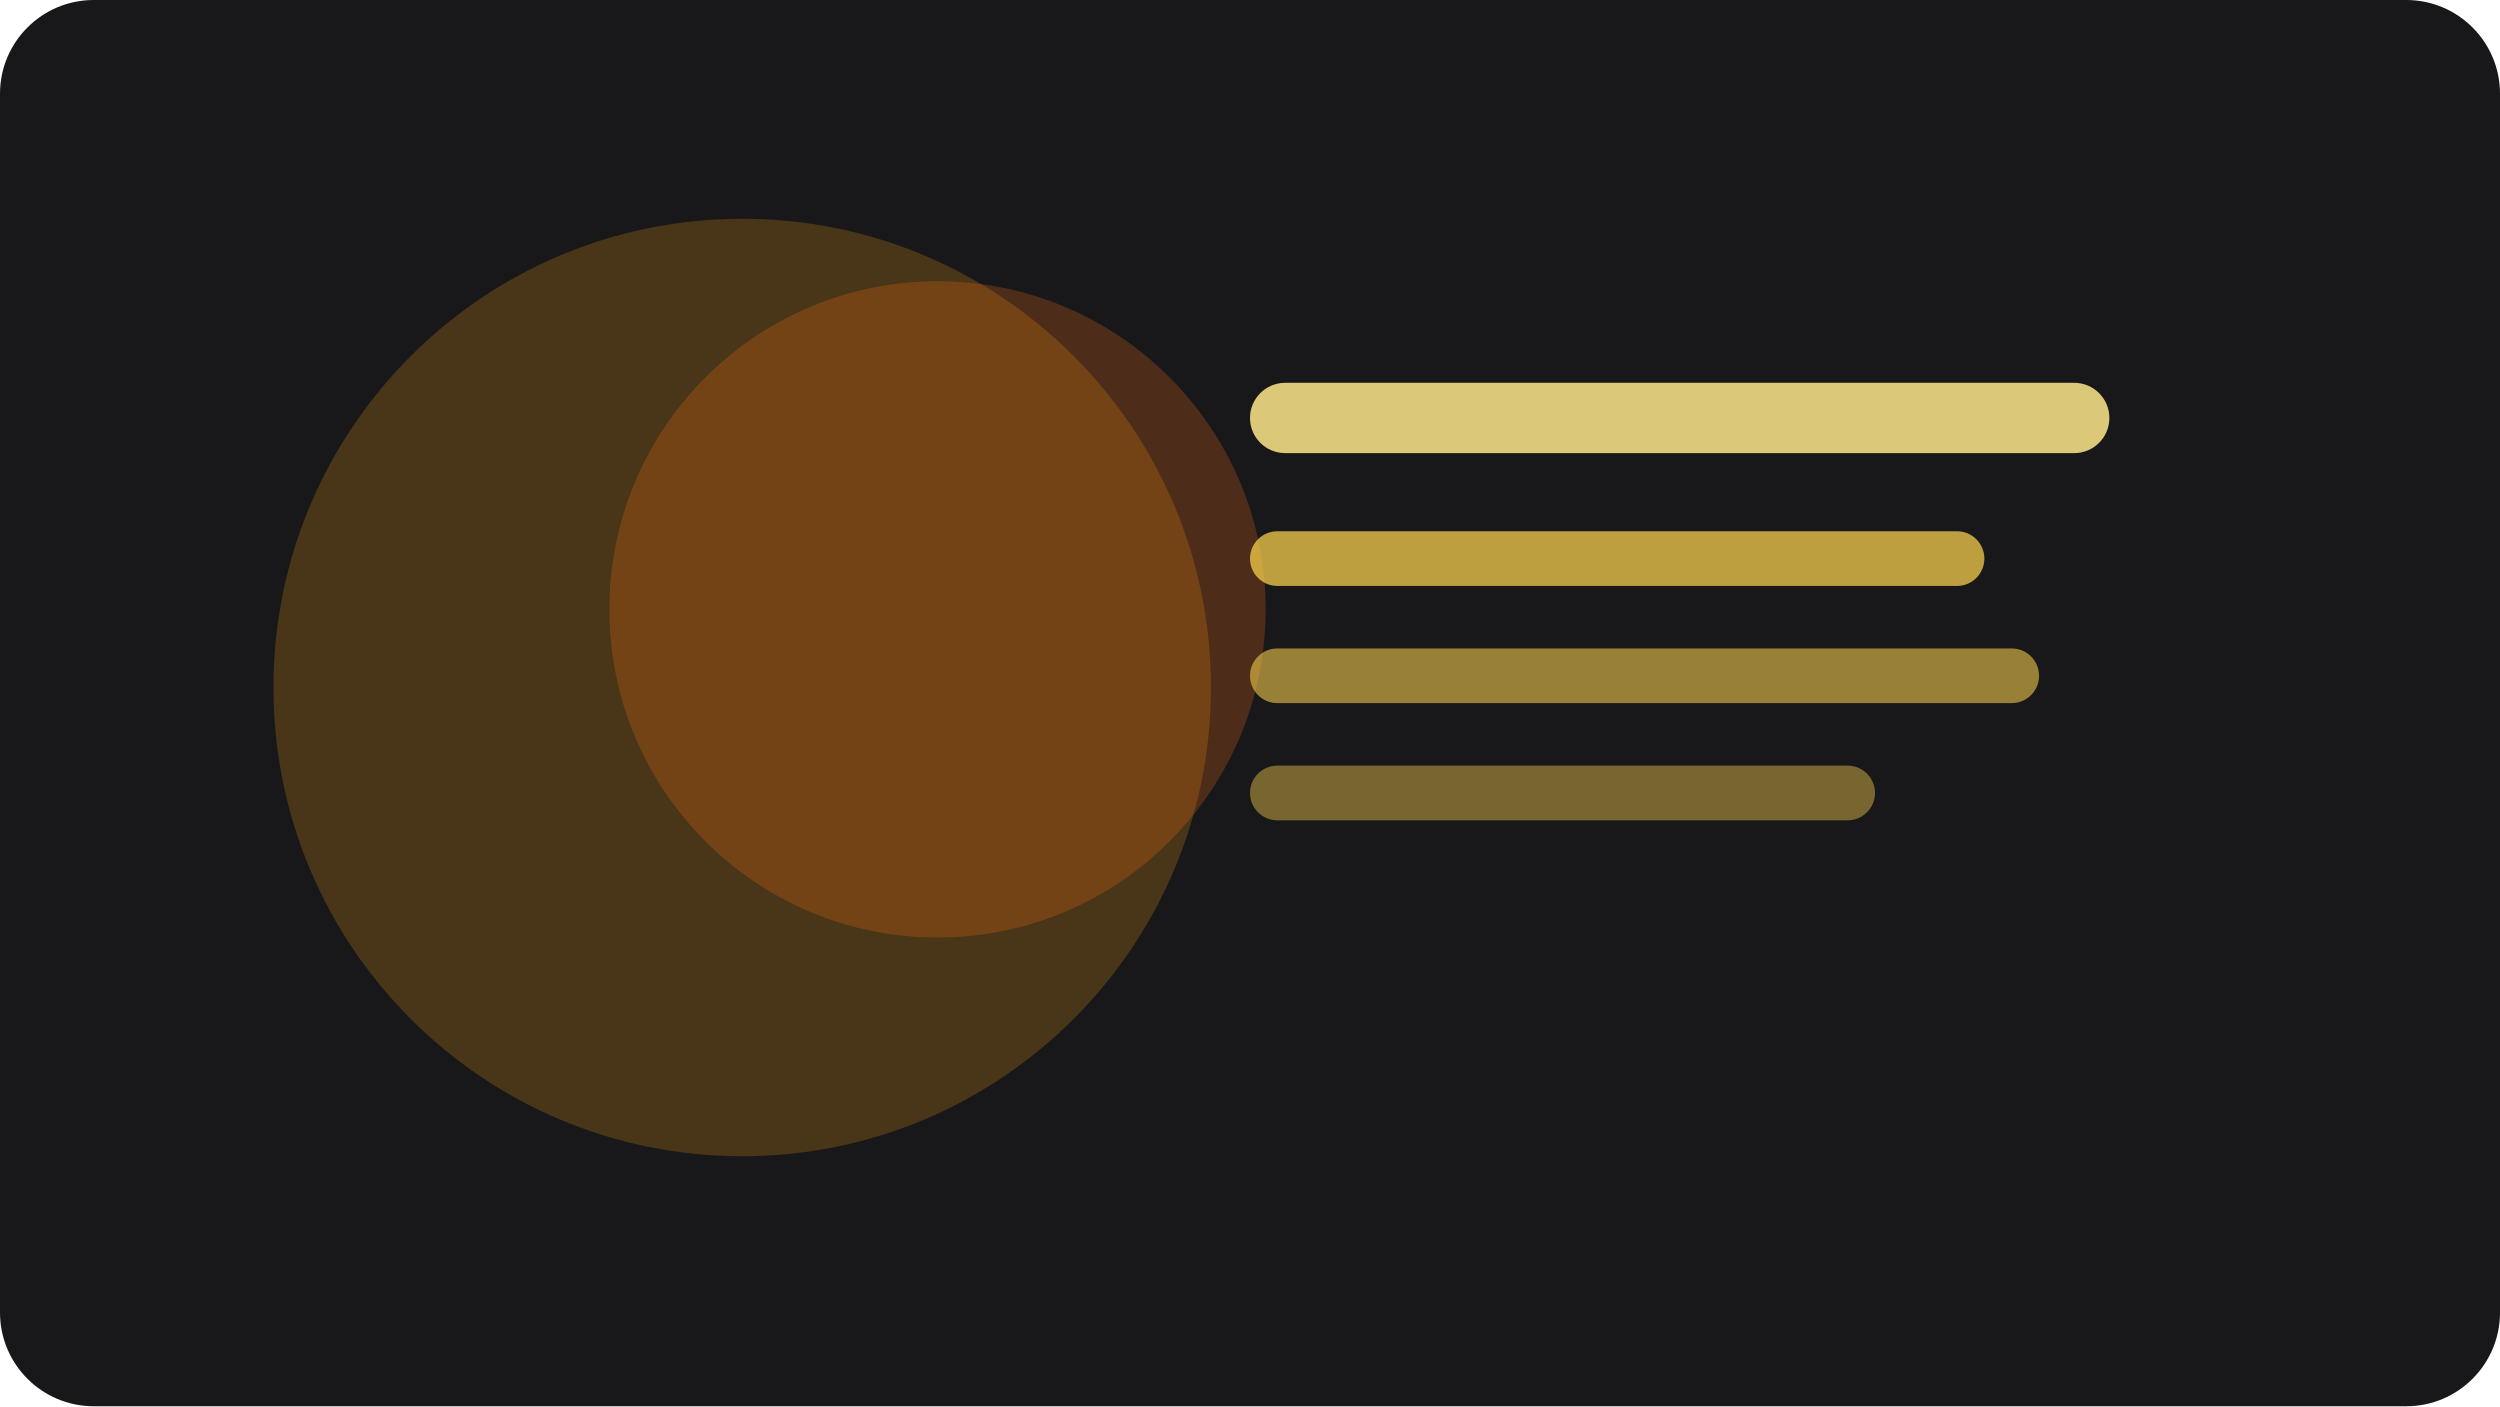
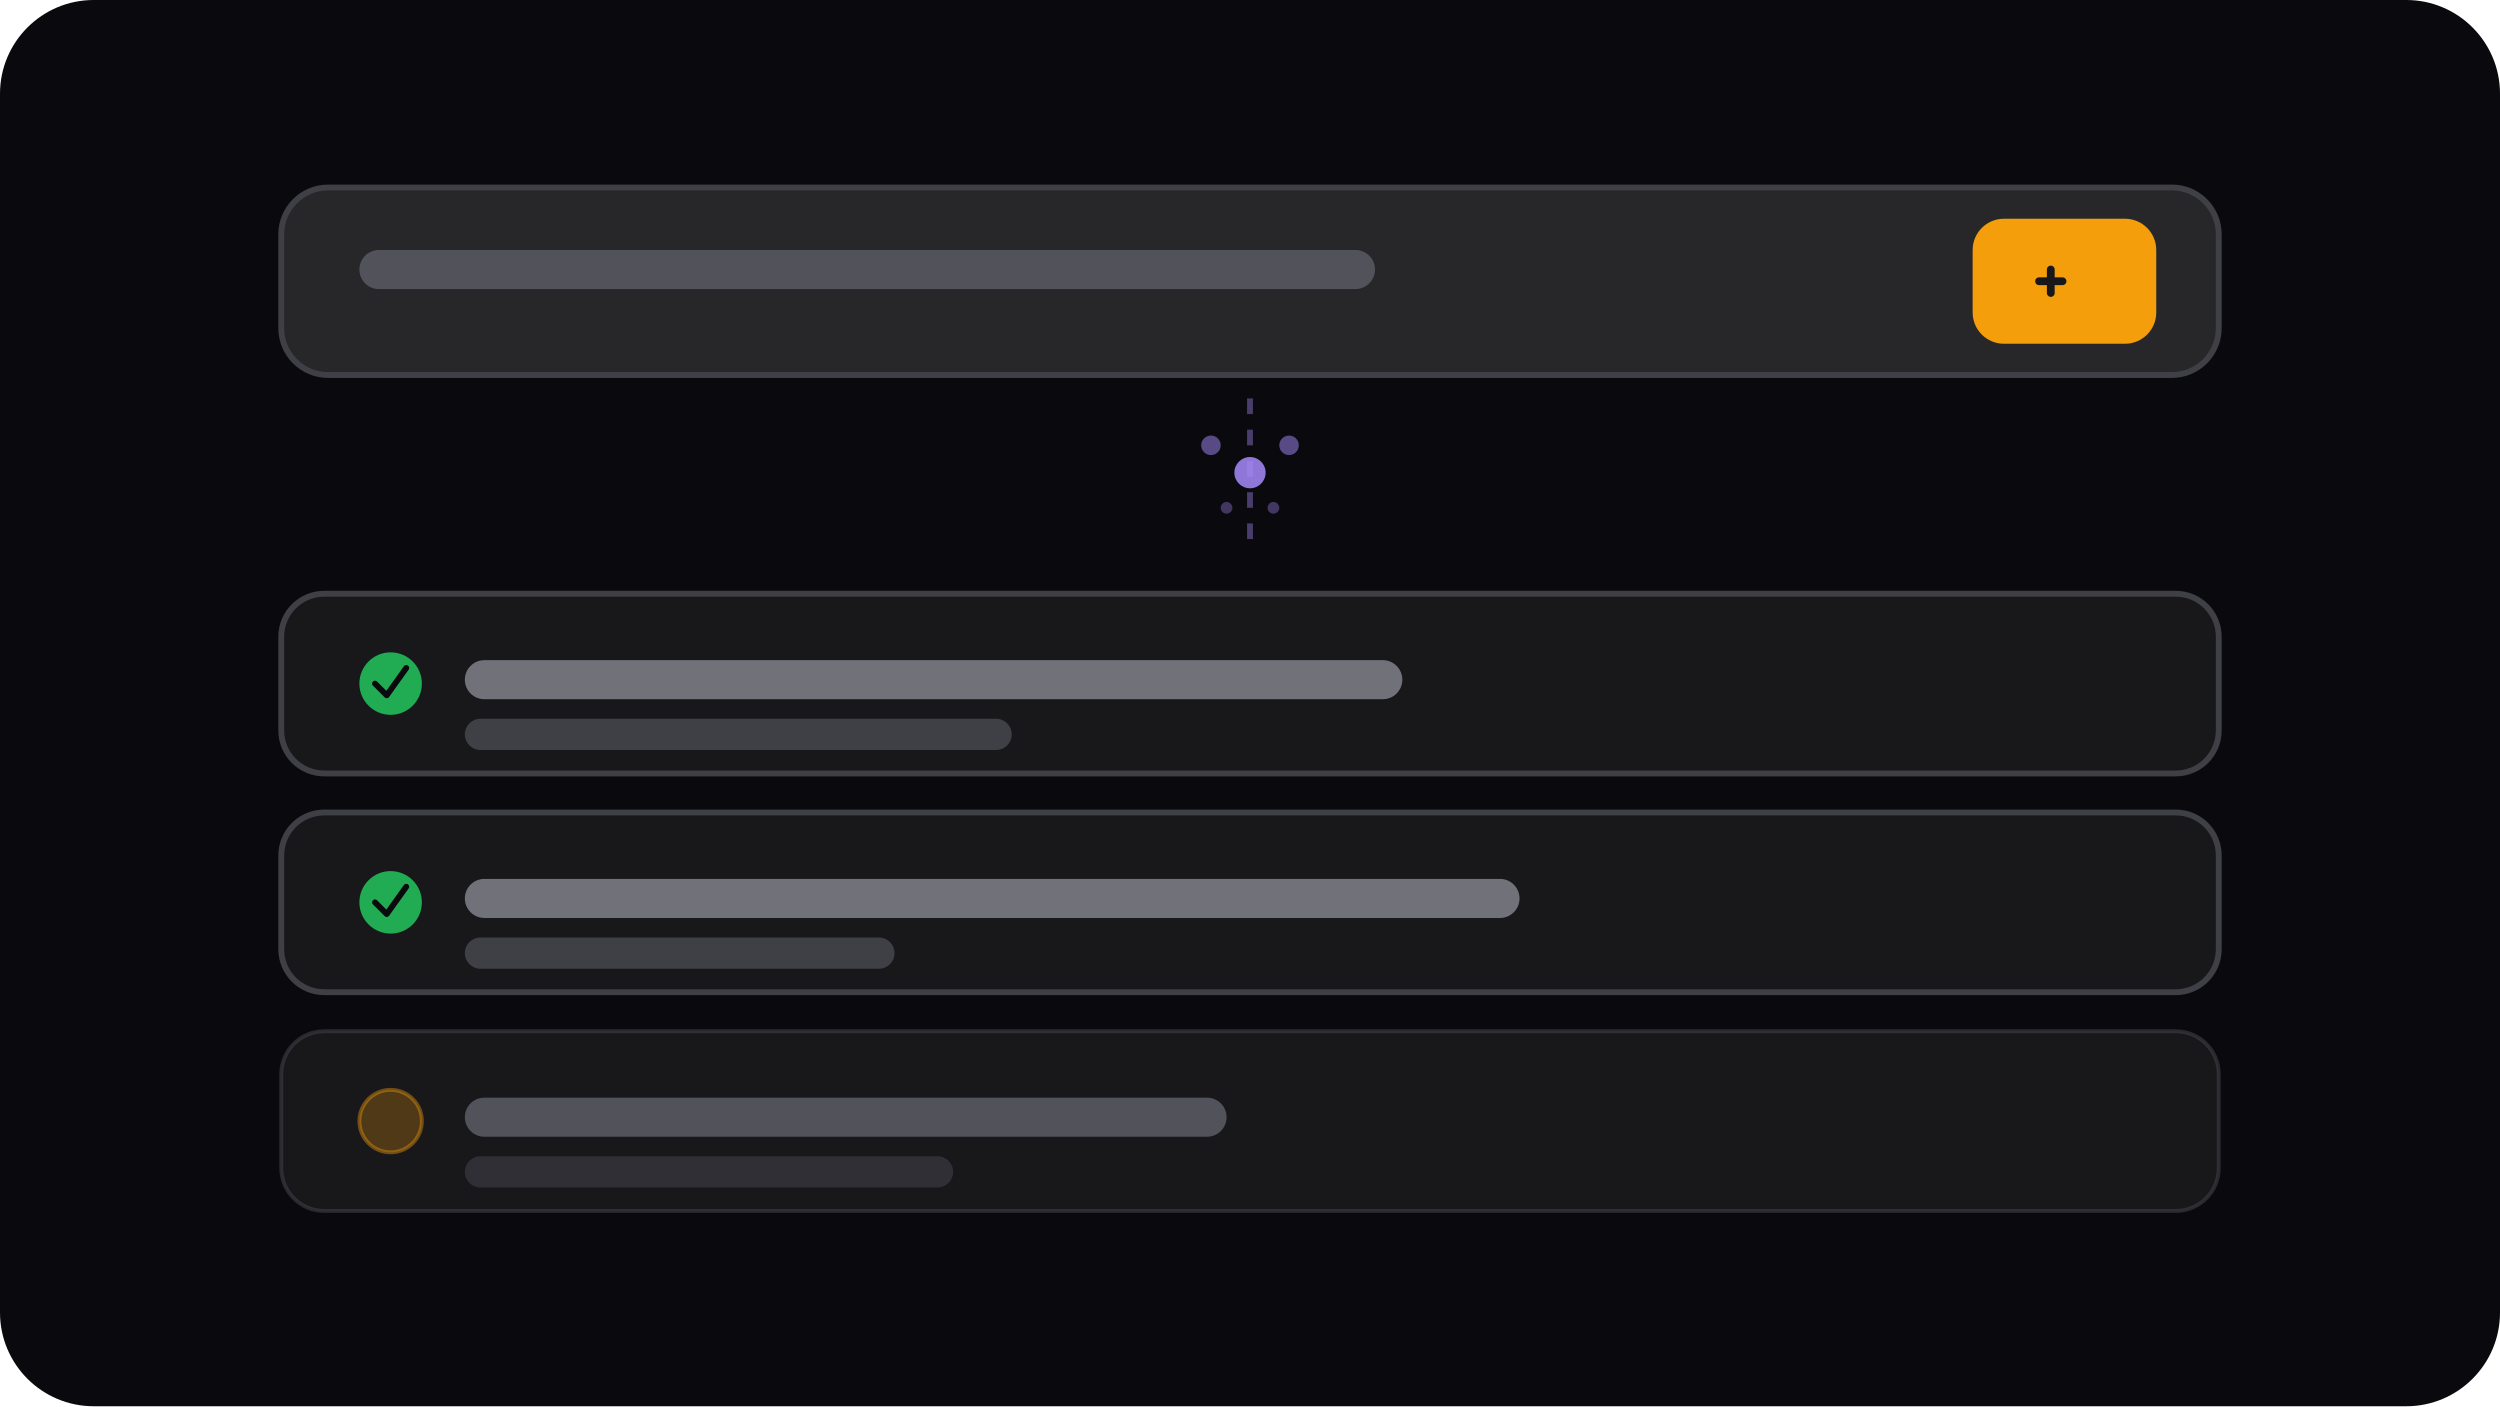
<svg xmlns="http://www.w3.org/2000/svg" width="640" height="360" viewBox="0 0 640 360" fill="none">
-   <rect width="640" height="360" rx="24" fill="#18181B" />
-   <circle cx="190" cy="176" r="120" fill="#F59E0B" fill-opacity="0.22" />
-   <circle cx="240" cy="156" r="84" fill="#F97316" fill-opacity="0.24" />
-   <rect x="320" y="98" width="220" height="18" rx="9" fill="#FDE68A" fill-opacity="0.85" />
-   <rect x="320" y="136" width="188" height="14" rx="7" fill="#FCD34D" fill-opacity="0.72" />
-   <rect x="320" y="166" width="202" height="14" rx="7" fill="#FCD34D" fill-opacity="0.56" />
-   <rect x="320" y="196" width="160" height="14" rx="7" fill="#FCD34D" fill-opacity="0.42" />
+   <rect width="640" height="360" rx="24" fill="#0A0A0E" />
+   <rect x="72" y="48" width="496" height="48" rx="12" fill="#27272A" stroke="#3F3F46" stroke-width="1.5" />
+   <rect x="92" y="64" width="260" height="10" rx="5" fill="#52525B" />
+   <rect x="505" y="56" width="47" height="32" rx="8" fill="#F59E0B" />
+   <path d="M522 72 L528 72 M525 69 L525 75" stroke="#18181B" stroke-width="2" stroke-linecap="round" />
+   <line x1="320" y1="102" x2="320" y2="140" stroke="#A78BFA" stroke-opacity="0.4" stroke-width="1.5" stroke-dasharray="4 4" />
+   <circle cx="320" cy="121" r="4" fill="#A78BFA" fill-opacity="0.85" />
+   <circle cx="310" cy="114" r="2.5" fill="#A78BFA" fill-opacity="0.5" />
+   <circle cx="330" cy="114" r="2.5" fill="#A78BFA" fill-opacity="0.5" />
+   <circle cx="314" cy="130" r="1.5" fill="#A78BFA" fill-opacity="0.35" />
+   <circle cx="326" cy="130" r="1.5" fill="#A78BFA" fill-opacity="0.35" />
+   <rect x="72" y="152" width="496" height="46" rx="11" fill="#18181B" stroke="#3F3F46" stroke-width="1.5" />
+   <circle cx="100" cy="175" r="8" fill="#22C55E" fill-opacity="0.85" />
+   <path d="M96 175 L99 178 L104 171" stroke="#0A0A0E" stroke-width="1.5" stroke-linecap="round" stroke-linejoin="round" />
+   <rect x="119" y="169" width="240" height="10" rx="5" fill="#71717A" />
+   <rect x="119" y="184" width="140" height="8" rx="4" fill="#3F3F46" />
+   <rect x="72" y="208" width="496" height="46" rx="11" fill="#18181B" stroke="#3F3F46" stroke-width="1.5" />
+   <circle cx="100" cy="231" r="8" fill="#22C55E" fill-opacity="0.85" />
+   <path d="M96 231 L99 234 L104 227" stroke="#0A0A0E" stroke-width="1.5" stroke-linecap="round" stroke-linejoin="round" />
+   <rect x="119" y="225" width="270" height="10" rx="5" fill="#71717A" />
+   <rect x="119" y="240" width="110" height="8" rx="4" fill="#3F3F46" />
+   <rect x="72" y="264" width="496" height="46" rx="11" fill="#18181B" stroke="#3F3F46" stroke-width="1" stroke-opacity="0.6" />
+   <circle cx="100" cy="287" r="8" fill="#F59E0B" fill-opacity="0.25" stroke="#F59E0B" stroke-width="1" stroke-opacity="0.4" />
+   <rect x="119" y="281" width="195" height="10" rx="5" fill="#52525B" />
+   <rect x="119" y="296" width="125" height="8" rx="4" fill="#3F3F46" fill-opacity="0.6" />
</svg>
